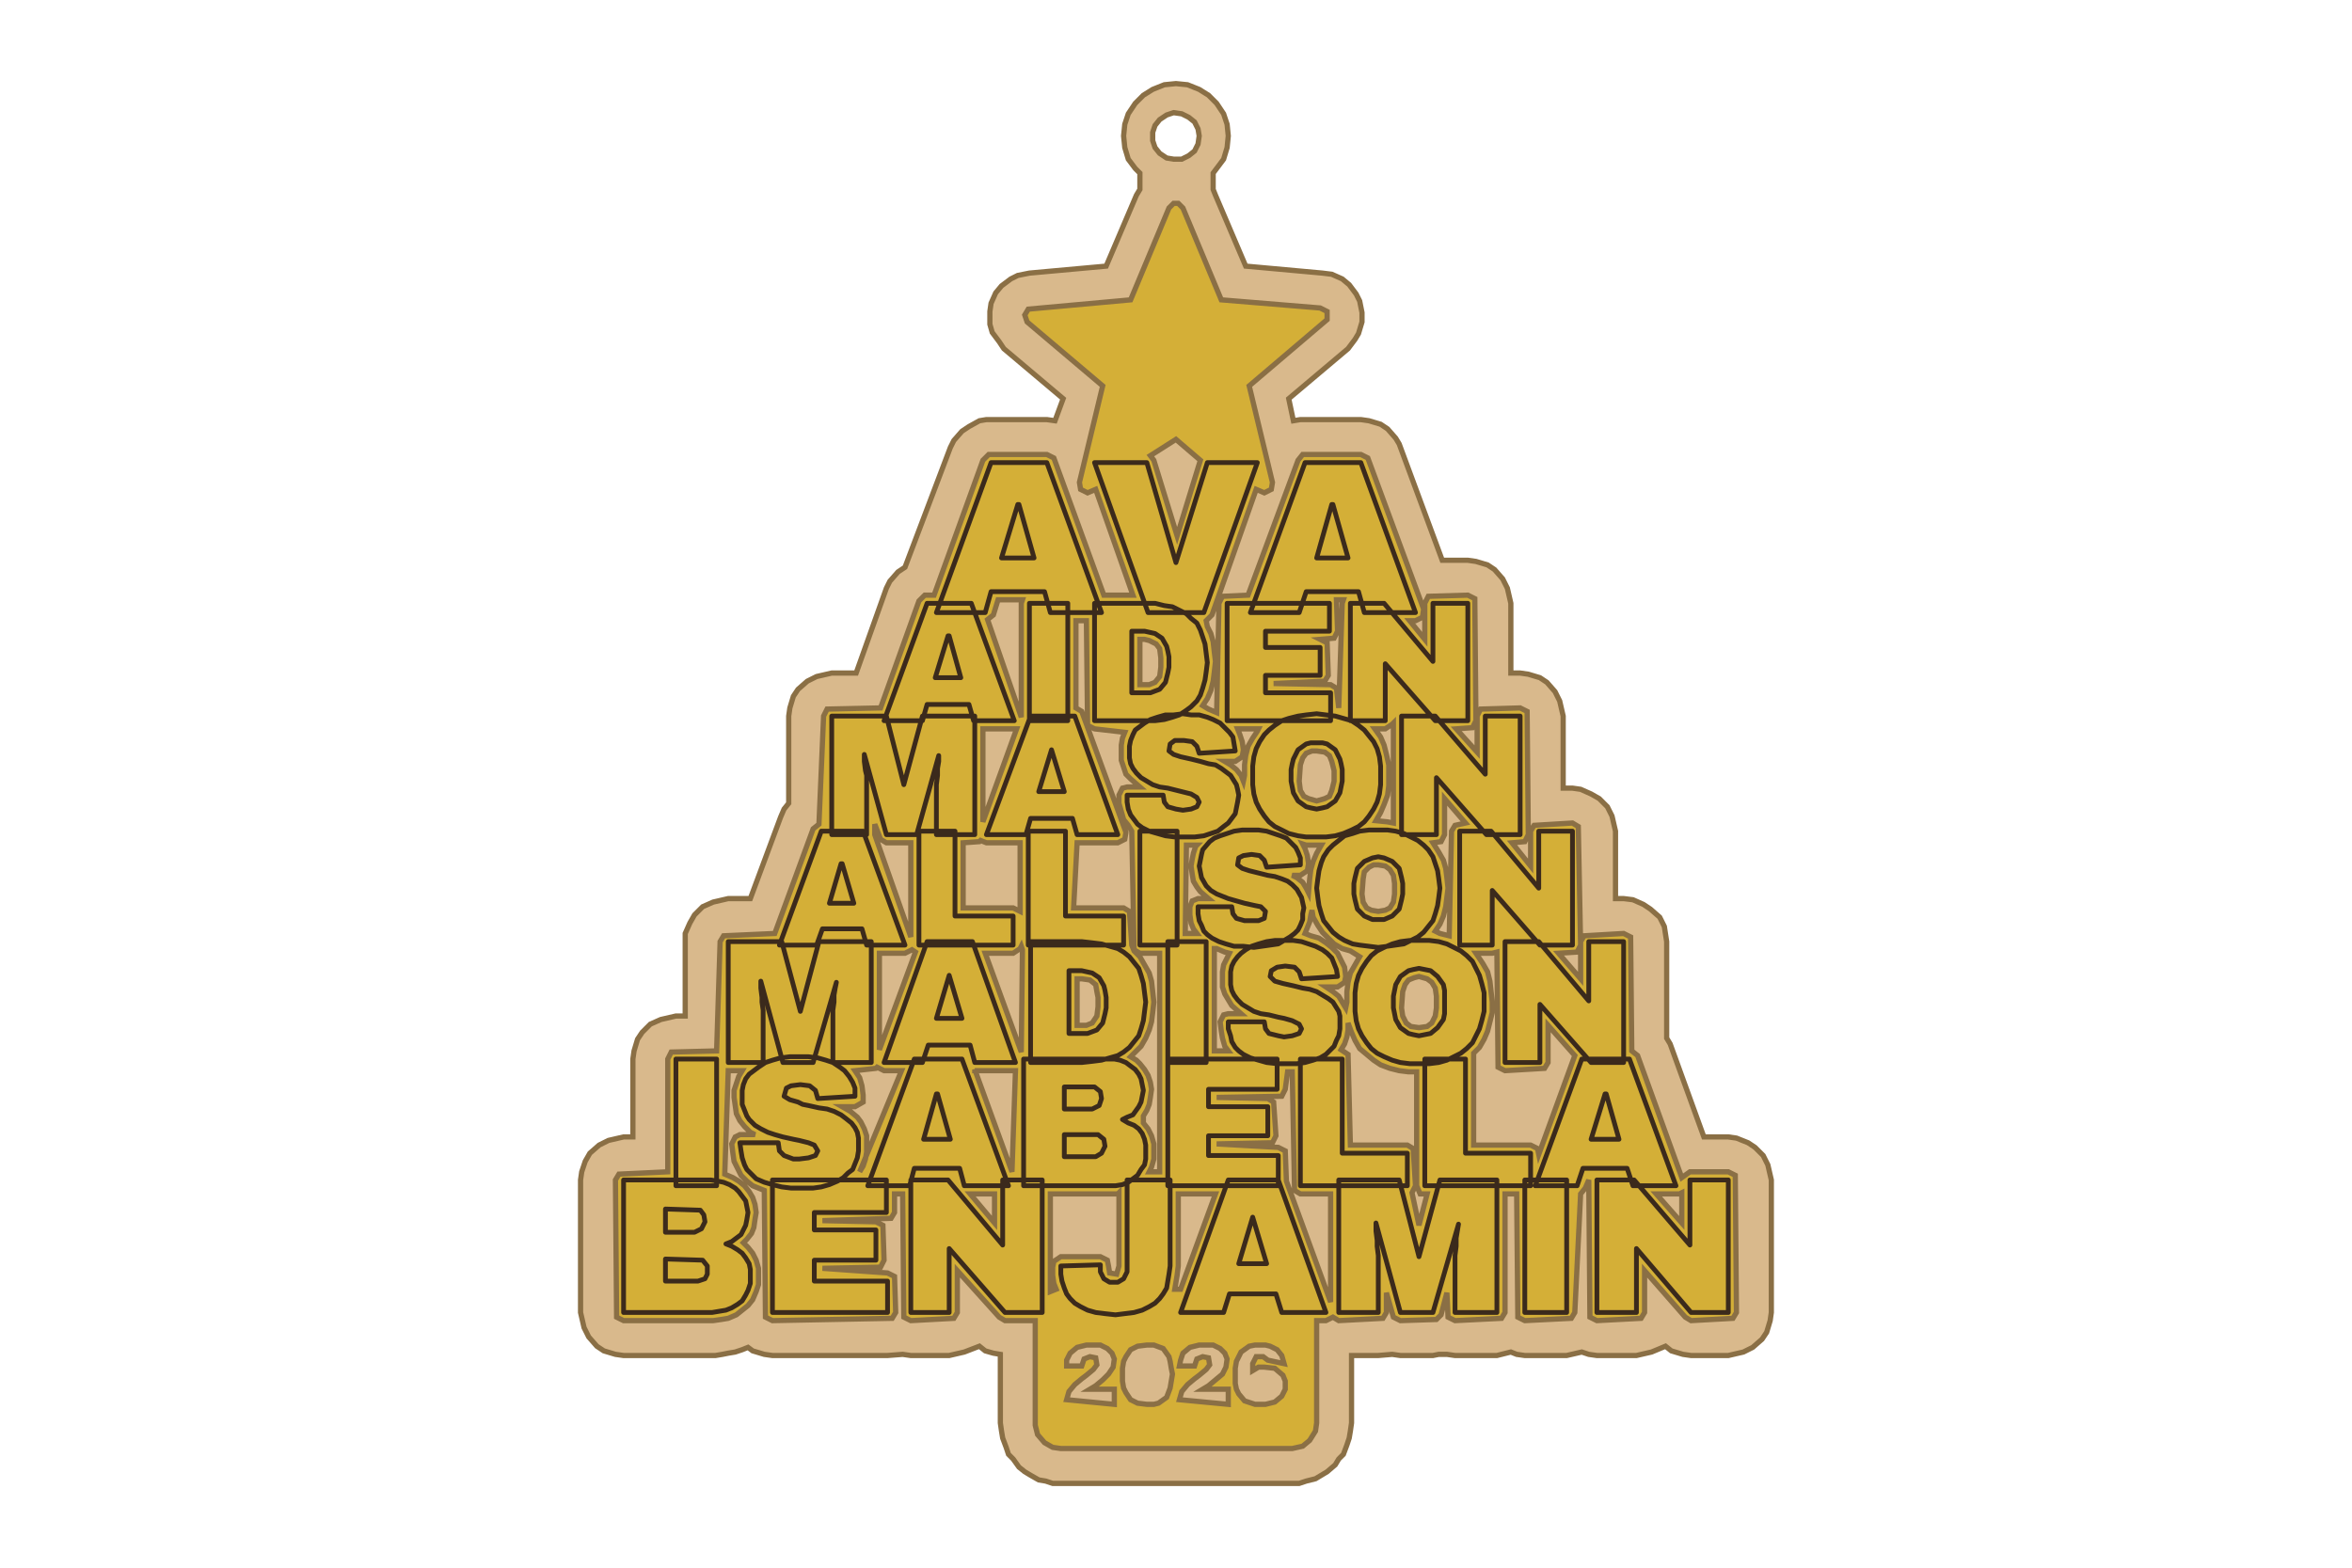
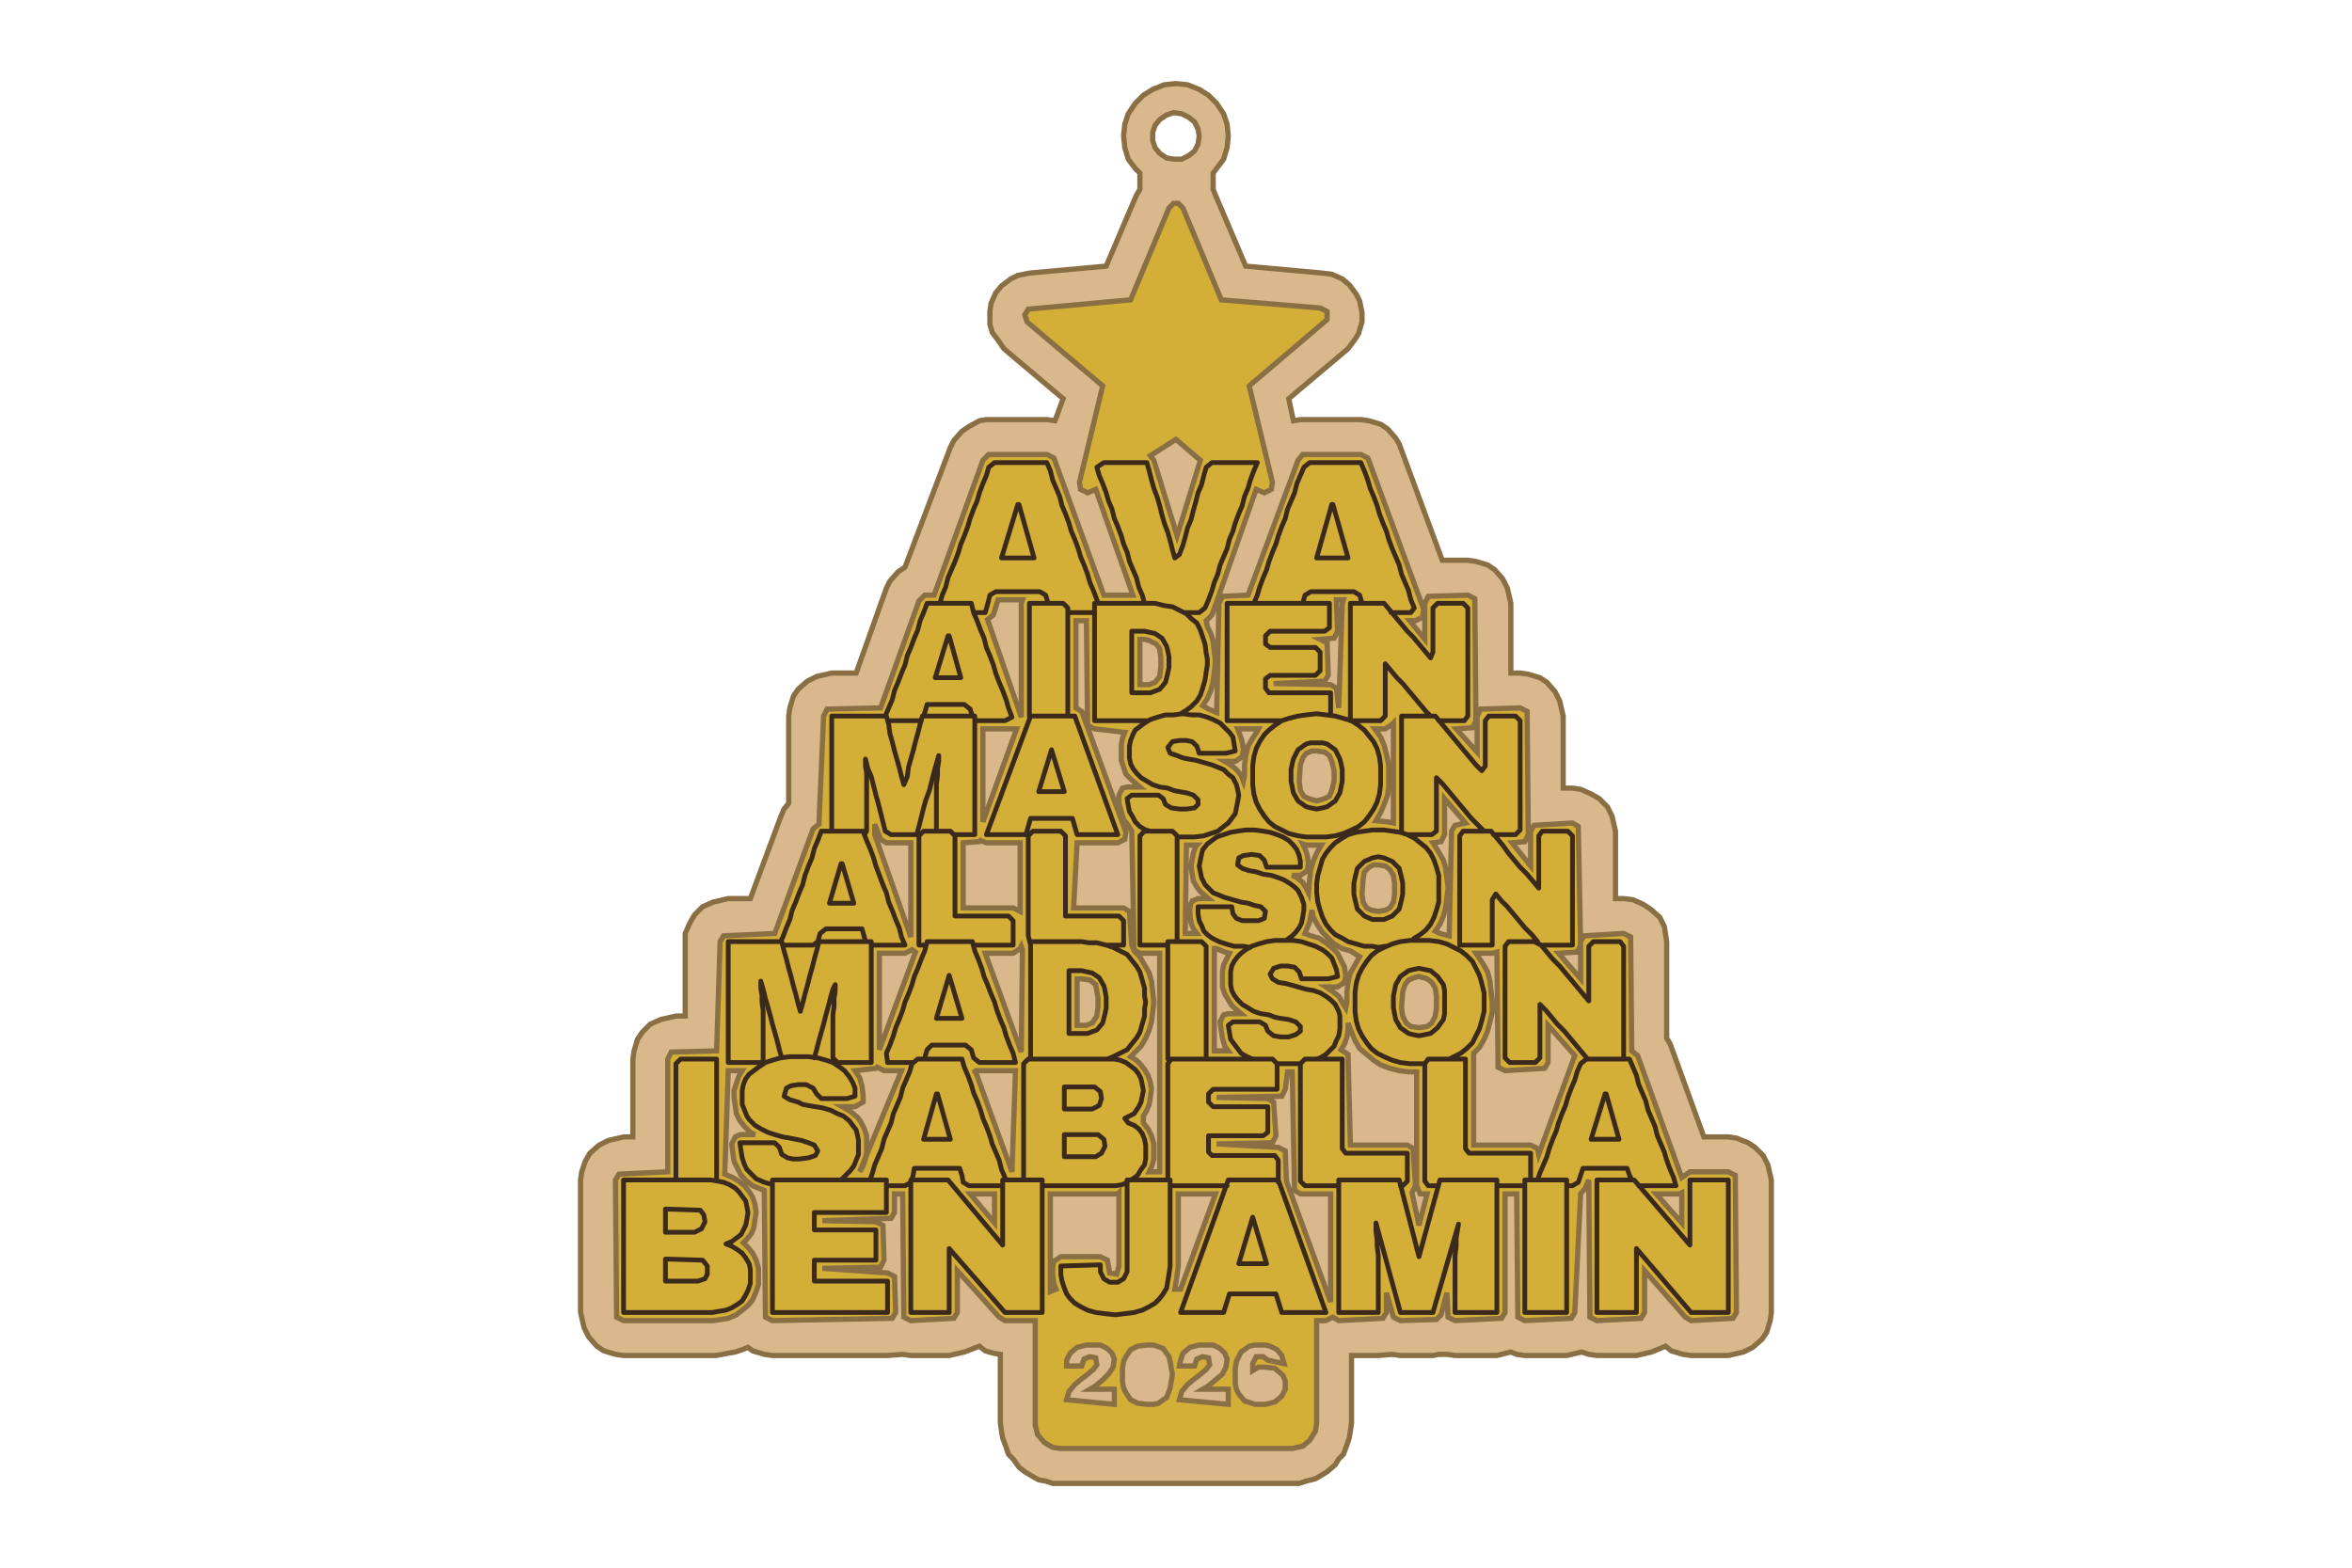
<svg xmlns="http://www.w3.org/2000/svg" width="300" height="200" viewBox="-58.42 -39.79 116.85 134.84">
  <path fill="#D9B98C" fill-rule="evenodd" stroke="#8A6F45" stroke-width=".45" d="m1-32.5 1 .4.8.5.7.7.6.9.3.9.1 1-.1 1-.3 1-.6.8-.3.4v1.4l.2.5L6-16.9l6.6.6.8.1.9.4.6.5.6.8.3.6.2 1v.8l-.3 1-.3.5-.6.8-5.1 4.3.4 1.9.6-.1h5.2l.7.1 1 .3.6.4.7.8.3.5 3.7 10h2.2l.7.1 1 .3.6.4.7.8.4.8.3 1.3v6h.8l.7.1 1 .3.6.4.7.8.4.8.3 1.3V28h.8l.7.1.9.4.7.4.7.7.4.8.3 1.3v5.8h.7l.8.1.9.4.6.4.8.7.4.8.2 1.3v8.3l.3.5 2.9 8h2.1l.7.1 1 .4.6.4.7.7.4.8.3 1.3v11.4l-.1.7-.3 1-.4.6-.8.7-.8.4-1.3.3h-3.2l-.7-.1-1-.3-.5-.4-1.2.5-1.3.3h-3.4l-.7-.1-.6-.2-1.3.3H30l-.7-.1-.5-.2-1.2.3H24l-.7-.1h-.7l-.5.1h-2.8l-.7-.1-1.2.1h-2.3v5.8l-.1.7-.1.6-.2.6-.3.8-.4.4-.3.5-.7.6-.5.3-.5.3-.8.2-.6.2h-21.2l-.6-.2-.6-.1-.7-.4-.5-.3-.5-.4-.5-.7-.4-.4-.2-.6-.3-.8-.1-.6-.1-.7v-5.9l-.6-.1-.7-.2-.5-.4-1.3.5-1.3.3h-3.3l-.7-.1-1.3.1h-9.9l-.7-.1-1-.3-.4-.3-.5.2-.6.2-.6.1-.5.1-.6.1h-7.9l-.7-.1-1-.3-.6-.4-.7-.8-.4-.8-.3-1.3V61.7l.1-.7.3-.9.4-.7.8-.7.8-.4 1.3-.3h.8v-6.7l.1-.7.3-1 .4-.6.7-.7.9-.4 1.3-.3h.8v-7.1l.4-.9.4-.7.7-.7.9-.4 1.3-.3h1.9l2.6-7 .3-.7.4-.5v-7.5l.1-.7.3-1 .4-.6.8-.7.8-.4 1.3-.3h2.1l2.6-7.3.3-.6.7-.8.6-.4 3.9-10.3.3-.6.7-.8.6-.4.9-.5.6-.1h5.2l.7.1.7-1.9-5.1-4.3-.4-.6-.6-.8-.2-.7V-13l.1-.7.4-.9.5-.6.8-.6.6-.3 1-.2 6.6-.6 2.6-6.1.3-.5v-1.4l-.4-.4-.6-.8-.3-1-.1-1 .1-1 .3-.9.6-.9.7-.7.8-.5 1-.4 1-.1Zm.9 3.8-.3-.6-.5-.4-.6-.3-.7-.1-.6.2-.6.4-.4.5-.2.6v.7l.2.6.4.5.6.4.6.1h.7l.6-.3.5-.4.3-.6.1-.7Z" />
  <path fill="#D4AF37" fill-rule="evenodd" stroke="#8A6F45" stroke-width=".45" d="m.2-22.3.4.4L3.9-14l8.5.7.6.3v.7L6.3-6.6l2 8.3-.1.6-.6.3-.7-.3-3.8 10.8-.5.5.1.5.3.6.2.7.1.9.1.8-.1.9-.1.8-.2.8-.3.7-.4.6.5.3.7.3.2-9.4.3-.6 2.2-.1L10.5-.2l.4-.5h5l.6.3 4.8 13-.1.7-.6.3h-.5l1.3 1.6v-3.1l.3-.6 3.4-.1.6.3.1 10.5-.3.6-1.4.1 1.8 2v-3.1l.3-.6 3.4-.1.6.3.1 10.6-.3.6-1.1.1 1.6 2v-3l.3-.5 3.3-.2.5.3.2 10.2-.3.6-1.6.1 1.9 2.2v-3.2l.3-.5 3.4-.2.6.3.1 9.8.5.4 3.8 10.5.7-.5h3.3l.6.3.1 11.8-.3.5-3.6.2-.5-.3-3.5-4v3.6l-.3.5-3.8.2-.6-.3-.1-11.8-.3.7-.4.5-.5 10.2-.3.5-4 .2-.6-.3-.1-10.6h-1v10.2l-.3.5-4 .2-.6-.3-.1-2.1-.5 1.9-.4.4-3.1.1-.6-.3-.6-2.1v1.7l-.3.5-3.8.2-.5-.3-.6.3h-.8v8.8l-.1.7-.5.8-.6.5-.9.2H-9.9l-.7-.1-.7-.4-.6-.7-.2-.8v-9h-2.6l-.5-.3-3.6-4v3.6l-.3.5-3.7.2-.6-.3-.1-10.6h-.7v1.6l-.3.5-5.9.2 4.6.1.6.3.1 3-.3.6-5 .1 5.6.4.6.3.1 3.1-.3.5-10.3.2-.6-.3-.1-10.9-1-.4-.5-.4-.5-.5-.3-.6-.3-.6-.1-.7-.1-.8.3-.6.4-.2h1.3l-.4-.2-.5-.5-.4-.5-.3-.6-.1-.7-.1-.7V54l.2-.6.2-.6.3-.5h-1.2l-.3 8.9.7.3.5.3.5.4.4.5.3.5.2.6.1.7-.1.6-.1.7-.2.5-.4.5-.3.3.4.4.4.5.3.6.2.7v1.4l-.2.6-.3.7-.4.5-.5.4-.5.4-.7.3-.6.1-.7.1h-7.7l-.6-.3-.1-11.8.3-.5 4.2-.2v-9.7l.3-.6 3.9-.1.3-9.4.3-.5 4.4-.2 3.3-9 .5-.4.4-9.3.3-.6 4.6-.1 3.3-9.2.5-.5h.8l4.2-11.6.5-.5h5l.6.3 4.3 11.8h2.5l-3.2-9.1-.7.3-.6-.3-.1-.6 2-8.3-6.5-5.5-.2-.6.3-.5 8.8-.8 3.3-7.9.4-.4Zm9.4 74.7-.2 1.5-.3.6-5.6.1 4.4.1.5.3.2 2.9-.3.6-4.8.1 5.3.3.6.3.1 2.6 3.8 10.4v-9.3h-2.6l-.5-.3-.2-10.2ZM-5 62.9h-5.8v8.4l.5-.2-.2-.5-.1-.7v-.7l.1-.5.6-.4h3.4l.6.3.1.5.1.6.6.1.2-.7v-6.3Zm5.2 0v6.2l-.1.8-.1.6-.1.6h.5l3-8.2Zm14.6-14.1-.1.6-.2.6-.3.5.6.4.2 7.8h4.9l.5.3.2 3.2-.3.6.6 2.8.7-2.7H21l-.3-.7v-9.8H20l-.8-.1-.8-.2-.8-.3-.6-.4-.6-.5-.6-.5-.4-.7-.3-.7-.3-.8Zm-32.5 14.1 2.1 2.5v-2.5Zm61 0h-2l2.2 2.5v-2.6ZM-8.6 13.6v7.5l.5.3 3.8 10.4-.1.6-.6.3h-3.5l-.3 5.6h4.3l.5.3.2 2.9.2.5.5.5.4.7.4.7.2.7.1.9.1.9-.1.9-.1.8-.2.7-.3.7-.4.7-.5.5-.4.4.5.3.3.3.4.5.3.5.2.6.1.6-.1.7-.1.6-.2.5-.3.5v.6l.4.5.3.6.2.7v1.3l-.2.7-.2.4h.9V42.2h-1.7l-.5-.3-.2-10.2-.3-.5-.4-.5-.2-.7-.2-.7v-.7l.3-.6.4-.1h1.1l-.8-.7-.4-.4-.2-.6-.2-.6v-1.3l.1-.6.2-.5-2.6-.3-.6-.3-.1-9ZM-14.1 61l.3-8.7h-3.5v-.1Zm-11.7-8.9-1.8.2.4.6.2.7.1.8v.6l-.7.4h-1.1l.7.4.6.5.3.4.3.6.2.6v1.4l-.1.6-.2.6-.3.5 3.6-8.7h-1.5l-.6-.3Zm53-9.9h-1.4l.6.9.4.7.2.8.1.9.1.9v.9l-.2.8-.2.8-.3.7-.4.7-.5.5v7.9h4.9l.6.3.1.5 3.1-8.5-2.3-2.6v3.2l-.3.5-3.4.2-.6-.3-.1-9.9Zm-40.6-.4-.6.4h-2.4l3.1 8.5.1-8.8-.1-.3Zm16.7 8.8h1.2l-.3-.4-.2-.7-.1-.6-.1-.8.3-.6.4-.1h1.1l-.8-.7-.3-.5-.3-.5-.2-.6v-1.3l.1-.6.3-.6.2-.4-.4-.1-.7-.3h-.2Zm-26-8.7-.6.3h-2.2v8.3l3.1-8.4zm43.2 2.4-.5.2-.3.4-.2.6-.1 1.4.1.7.3.6.4.3.7.1.7-.1.4-.3.3-.6.1-.7v-1l-.1-.7-.3-.5-.4-.3-.7-.2Zm-29 .1v4h.8l.5-.2.4-.6.1-.8V46l-.1-.5-.1-.6-.5-.4-.7-.1Zm20.1-5.5-.1.6-.2.5-.2.5.5.2.7.2.6.4.5.4.5.5.3.6.3.6.1.8-.1.5-.6.4h-1l.6.4.5.4.3.5.3.5.1-.5v-.9l.1-.8.2-.8.4-.7.4-.7-.8-.5-.7-.2-.7-.4-.5-.5-.5-.5-.4-.6-.4-.7-.1-.6ZM23.1 32l-.3.6-.7.1.5.8.4.7.2.7.1.8.1.9-.1.8-.1.8-.2.8-.3.7-.4.6.4.2.8.2.2-9 .3-.5.9-.2-1.8-2.1Zm-49 0 3.1 8.8v-8.1h-2.1l-.5-.3-.5-1.3Zm27.6.9H.9l-.1 7.6h1l-.3-.4-.2-.5-.1-.7v-.7l.2-.5.5-.2h.9l-.7-.6-.3-.4-.3-.5-.1-.6-.1-.7.1-.6.1-.5.2-.6.1-.1Zm-18.6-.3-1.4.1v5.6h4.3l.6.3v-5.9h-2.9l-.5-.2Zm33.9 2-.4.2-.4.4-.1.6-.1 1.3.1.7.3.5.4.2.6.1.6-.1.4-.2.3-.5.1-.7v-.9l-.1-.7-.3-.5-.4-.3-.6-.1Zm-5.9-1.4.2.6.1.7-.1.6-.6.4H10l.4.2.5.4.3.5.2.4.1-1.2.1-.8.2-.7.3-.7.4-.7h-1.3l-.3-.1Zm7.5-10.7-.6.4h-.9l.5.7.3.7.2.8.2.9v1.8l-.1.8-.3.8-.3.7-.4.7 1 .1.5.1v-8.6Zm-32.5.4h-2.7v8l2.9-8Zm25.6 1.9-.5.2-.3.4-.2.6-.1 1.4.1.8.3.5.4.2.7.2.7-.2.4-.2.2-.5.2-.8v-.9l-.2-.8-.2-.5-.4-.3-.7-.1Zm-6.4-1.9.2.5.2.6.1.7-.1.6-.6.4h-.9l.5.3.5.4.4.5.2.5.1-.5V26l.1-.8.2-.8.4-.7.4-.6.1-.2Zm-20.6-11.1-.4 1.3-.5.4 2.9 8.4v-9.8l.1-.3Zm29.1 0 .1 2.7-.3.6-1.2.1.6.3.1 2.8-.3.5-4.4.2 4.9.1.5.3.2 1.7.3-9 .1-.3Zm-16.9 3.4v3.9h.8l.5-.2.4-.5.1-.8v-.8l-.1-.8-.3-.4-.6-.3-.4-.1Zm.9-15.8.3.4 2 6.5 2-6.5L0-2Zm-.3 76.5-.8.1-.6.3-.4.6-.2.4-.1.6V79l.1.6.2.4.4.6.6.3.8.1h.6l.4-.1.7-.5.3-.8.1-.6.1-.6-.1-.5-.1-.6-.1-.4-.5-.7-.8-.3Zm9.8 0h-.5l-.5.1-.7.5-.4.8-.1.6v1.3l.1.5.2.4.5.6.9.3h.9l.8-.2.6-.5.3-.6V79l-.2-.5-.7-.6-.9-.1h-.5l-.5.3v-.6l.3-.6h.6l.4.3 1.4.3-.2-.7-.4-.5-.6-.3-.4-.1Zm-14.5 0h-.5l-.8.2-.6.5-.3.6v.5h1.3l.2-.6.5-.2.5.1.1.6-.3.4-.6.5-.4.3-.6.5-.5.6-.2.7 4.1.4v-1.3h-2.1l.5-.3.6-.5.5-.5.4-.6.1-.7-.2-.5-.4-.4-.6-.3h-.4Zm9.7 0H2l-.8.2-.6.5-.2.6-.1.5h1.3l.2-.6.5-.2.5.1.1.6-.3.4-.6.5-.4.3-.6.5-.5.6-.2.7 4.2.4v-1.3H2.3l.5-.3.6-.5.6-.5.3-.6.1-.7-.2-.5-.4-.4-.6-.3h-.4Z" />
-   <path fill="none" stroke="#3B2A1C" stroke-linecap="round" stroke-linejoin="round" stroke-width=".41" d="M-6.4 12.9h-4.4l-.5-1.8h-4.6l-.5 1.8h-4.2L-15.9 0h4.8zm-7.2-9.3L-15 8.2h2.8l-1.3-4.6zM0 8.6 2.7 0H7L2.4 12.9h-4.8L-7 0h4.5zm20.6 4.3h-4.4l-.5-1.8h-4.5l-.6 1.8H6.4L11.1 0h4.8zm-7.2-9.3-1.3 4.6h2.7l-1.3-4.6zm-27.3 18.6h-3.5l-.4-1.4h-3.6l-.4 1.4h-3.3l3.7-10.1h3.8zm-5.7-7.3-1.1 3.6h2.2l-1-3.6zm10.3 7.3h-3.3V12.1h3.3zm7.5-10.1.8.2.7.1.6.3.6.3.4.4.5.4.3.6.2.6.2.6.1.8.1.8-.1.8-.1.7-.2.7-.2.6-.3.5-.5.5-.4.3-.6.4-.6.2-.7.2-.8.1H-7V12.1zm-2 2.4v5.3h1.6l.8-.3.5-.6.2-.8.1-.5v-.9l-.1-.5-.1-.4-.4-.7-.6-.4-.9-.2zm17 0H7.7v1.4h4.7v2.4H7.7v1.5h5.6v2.4H4.4V12.1h8.8zm8.9 2.6v-5h3v10.1h-2.8L18 17.3v4.9h-3V12.1h2.9zm-45.5 10.6 1.6-5.9h4.5V32h-3.3v-4.3l.1-.8v-.6l.1-.6v-.5l-1.9 6.8h-2.6l-1.9-6.9v.6l.1.8.1.4V32h-3V21.8h4.7zM-5 32h-3.5l-.4-1.4h-3.6l-.4 1.4h-3.4l3.8-10.2h3.8zm-5.7-7.3-1.1 3.6h2.2zm12-3H2l.7.2.5.2.6.3.4.4.4.4.3.4.1.6.1.6L2 25l-.2-.6-.4-.4-.7-.1h-.8l-.4.3-.1.6.4.3.6.2.9.2.8.2.7.2.6.1.5.3.4.3.4.3.5.8.1.4.1.5-.1.6-.1.5-.1.5-.3.4-.3.4-.4.3-.5.4-.6.2-.6.2-.8.1H-.1l-.8-.1-.7-.2-.7-.2-.6-.3-.4-.3-.3-.4-.3-.4-.2-.5-.1-.6v-.6h3.1l.1.6.3.4.7.2.6.1.7-.1.5-.2.2-.4-.2-.4-.5-.3-.8-.2-.4-.1-.8-.2-.7-.1-.6-.2-.5-.3-.5-.3-.4-.4-.3-.4-.2-.4-.1-.5v-1l.1-.5.2-.5.2-.4.4-.3.4-.3.5-.3.6-.2.7-.2h.7l.8-.1zm11.6 0 .8.1.7.2.7.2.6.4.5.4.4.5.4.5.3.6.2.7.1.8v1.6l-.1.8-.2.7-.3.6-.4.6-.4.5-.5.4-.6.3-.7.3-.7.2-.8.1h-1.7l-.7-.1-.8-.2-.6-.3-.6-.3-.5-.4-.4-.5-.4-.6-.3-.6-.2-.7-.1-.8v-1.6l.1-.8.2-.7.3-.6.4-.6.4-.4.5-.4.6-.4.6-.2.8-.2.7-.1.9-.1zm-1.3 2.4-.4.1-.7.5-.4.8-.1.4-.1.5v1l.1.5.1.5.4.7.7.5.4.1.5.1.5-.1.4-.1.7-.5.4-.7.1-.5.1-.5v-1l-.1-.5-.1-.4-.4-.8-.7-.5-.4-.1zm15 2.7v-5h3V32h-2.9l-4.3-4.9V32h-3V21.8h2.9zm-49.9 14.7h-3.3l-.4-1.4h-3.4l-.5 1.4h-3.2l3.6-9.8h3.6zm-5.5-7-1 3.4h2.1l-1-3.4zM-19 39h5v2.5h-8.1v-9.8h3.1zm9.5 0h5v2.5h-8.2v-9.8h3.2zm9.6 2.5h-3.2v-9.8H.1zm7-9.9.7.1.6.2.6.2.5.2.4.4.4.4.2.4.2.5v.6l-2.9.2-.2-.6-.4-.4-.7-.1-.7.1-.4.2-.1.6.4.3.6.2.8.2.8.2.6.1.6.2.5.2.4.3.4.4.4.7.2.9-.1.5v.5l-.2.5-.2.4-.3.3-.4.3-.5.3-.5.3-.7.1-.7.1-.7.1-.9-.1H5l-.7-.2-.6-.2-.6-.3-.4-.3-.3-.3-.2-.5-.2-.4-.1-.6v-.6h2.9l.1.6.3.4.7.2h1.2l.5-.2.1-.6-.4-.4-.5-.1-.9-.2-.7-.2-.7-.2-.5-.2-.5-.2-.5-.3-.4-.4-.4-.7-.1-.5-.1-.5.1-.5.1-.5.1-.4.6-.7.4-.3.5-.2.6-.2.6-.2.7-.1zm11.1 0 .7.1.7.2.6.3.6.3.5.4.4.4.4.6.2.6.2.6.1.7.1.8-.1.8-.1.7-.2.7-.2.6-.4.5-.4.5-.5.4-.6.3-.6.3-.7.1-.7.1-.8.1-.8-.1-.8-.1-.6-.1-.7-.3-.5-.3-.5-.4-.4-.5-.4-.5-.2-.6-.2-.7-.1-.7-.1-.8.1-.8.1-.7.2-.7.2-.5.4-.6.4-.4.5-.4.5-.4.7-.2.6-.2.8-.1zM16.9 34l-.7.3-.6.6-.2.8-.1.5v.9l.1.5.2.8.6.6.7.3h1l.7-.3.6-.6.2-.8.1-.5v-.9l-.1-.5-.2-.8-.6-.6-.7-.3-.5-.1zm14.3 2.6v-4.9h2.9v9.8h-2.8l-4.1-4.7v4.7h-2.8v-9.8h2.7zm-63.5 10.6 1.6-6h4.5v10.4h-3.3v-4.5l.1-.7v-.6l.1-.6.1-.5-2 6.9h-2.6l-1.9-7v.6l.1.8v.4l.1.7v4.5h-3V41.2h4.6zm18.5 4.4h-3.5l-.4-1.5h-3.6l-.5 1.5h-3.3l3.7-10.4h3.9zm-5.7-7.5-1.1 3.7h2.2zm12.3-2.8.8.1.7.2.7.2.5.3.5.4.4.5.4.5.2.6.2.7.1.8.1.8-.1.8-.1.8-.2.7-.2.6-.4.5-.4.5-.5.4-.5.3-.7.2-.7.2-.8.1-.9.1h-4.4V41.2h4.4zm-2 2.4v5.4h1.6l.8-.3.5-.6.2-.8.1-.5V46l-.1-.6-.1-.4-.4-.7-.6-.4-.9-.2zm11.8 7.9H-.7V41.2h3.3zm7.5-10.5.7.1.6.2.6.2.6.3.4.3.4.4.2.5.2.5.1.6-3.1.2-.2-.6-.4-.4-.8-.1-.7.1-.5.3-.1.5.4.4.7.2.9.2.8.2.6.1.6.2.5.3.5.3.4.3.5.8.1.4v1.1l-.1.6-.2.4-.2.5-.3.3-.4.4-.5.3-.6.2-.7.2-.7.1H8.7l-.9-.1-.7-.2-.7-.2-.6-.3-.4-.3-.3-.3-.3-.5-.1-.5-.2-.6v-.6h3.1l.1.6.3.4.8.2.5.1.7-.1.6-.2.2-.4-.2-.4-.6-.3-.7-.2-.5-.1-.8-.2-.7-.1-.6-.2-.5-.3-.5-.3-.4-.4-.3-.4-.2-.4-.1-.5v-1.1l.1-.5.2-.4.3-.4.3-.3.4-.3.5-.3.6-.2.7-.2.7-.1zm11.7 0 .8.1.7.2.6.3.6.3.5.4.5.5.3.6.3.6.2.7.2.8v1.6l-.2.8-.2.7-.3.6-.3.6-.5.5-.5.4-.6.3-.6.3-.7.2-.8.1h-1.7l-.8-.1-.7-.2-.7-.3-.6-.3-.5-.4-.4-.5-.4-.6-.3-.6-.2-.7-.1-.8v-1.6l.1-.8.2-.7.3-.6.4-.6.4-.5.5-.4.6-.3.7-.3.7-.2.8-.1zm-1.4 2.5-.4.1-.7.5-.4.7-.1.5-.1.5v1l.1.5.1.5.4.7.7.5.4.1.5.1.5-.1.5-.1.6-.5.5-.7.1-.5v-2l-.1-.5-.5-.7-.6-.5-.5-.1-.5-.1zm15.1 2.7v-5.1h3v10.4h-2.8l-4.4-5v5h-3V41.2h2.9zm-75 15.9H-43V51.3h3.5zm7.9-11.1.8.1.7.2.6.2.6.4.4.3.4.5.3.5.2.5v.7l-3.2.2-.2-.7-.5-.4-.8-.1-.8.1-.4.2-.2.7.5.3.7.2.4.2.5.1.9.2.7.1.6.2.6.3.4.3.5.4.3.4.2.4.1.5v1.1l-.1.6-.2.5-.2.5-.4.3-.4.4-.5.3-.7.3-.7.2-.7.1h-1.9l-.8-.1-.8-.2-.7-.2-.7-.3-.4-.4-.4-.4-.2-.4-.2-.6-.1-.6-.1-.7h3.3l.1.7.4.4.8.3h.5l.8-.1.6-.2.2-.4-.3-.5-.5-.2-.8-.2-.5-.1-.9-.2-.7-.2-.6-.2-.6-.3-.5-.3-.5-.5-.2-.3-.2-.5-.2-.5V54l.1-.5.2-.5.3-.4.4-.3.4-.3.6-.4.6-.2.7-.2.8-.1zm17.2 11.1h-3.8l-.4-1.5h-3.9l-.4 1.5h-3.6l4-10.9h4.1zm-6.2-7.9-1.1 3.9h2.3l-1.1-3.9zm15.3-3 .5.1.5.2.4.3.4.3.3.4.2.4.1.5.1.5-.1.5-.1.5-.2.4-.5.7-.5.2-.4.2.5.3.5.2.4.3.3.4.2.5.1.5v1.2l-.1.5-.3.4-.3.5-.4.3-.4.3-.5.2-.6.1h-7.9V51.3zm-4.3 6.5v1.9h2.7l.5-.3.3-.6-.1-.6-.5-.4zm0-4.1v1.9h2.4l.6-.3.2-.6-.1-.6-.5-.4zm18.3.2H2.8v1.5h5.1v2.5H2.8v1.7h6v2.6H-.7V51.3h9.4zm5.6 5.5h5.6v2.8h-9.2V51.3h3.6zm10.6 0h5.6v2.8h-9.1V51.3h3.5zM43 62.2h-3.7l-.5-1.5H35l-.5 1.5h-3.6l4-10.9H39zm-6.1-7.9-1.2 3.9h2.4L37 54.3zm-76.3 7.5.5.1.5.2.5.3.3.3.3.4.3.4.1.5.1.5-.1.6-.1.5-.2.4-.2.4-.4.3-.4.3-.5.2.5.2.5.3.4.3.3.4.3.5.1.5v1.2l-.2.6-.2.4-.3.5-.4.3-.5.3-.5.2-.6.1-.6.1h-7.6V61.7h7.5zm-4.5 6.7v1.9h2.8l.6-.2.2-.4v-.7l-.4-.5zm0-4.3v2h2.5l.6-.3.3-.6-.1-.6-.3-.4zm19 .3h-6.2V66h5.3v2.6h-5.3v1.8h6.3v2.7h-9.9V61.7h9.8zm10 2.8v-5.6h3.4v11.4h-3.2l-4.8-5.5v5.5h-3.3V61.7h3.2zm14.4 1.8-.1.7-.1.6-.1.6-.3.5-.3.4-.4.4-.5.3-.6.3-.7.2-.8.1-.8.1-.9-.1-.8-.1-.7-.2-.6-.3-.5-.3-.4-.4-.3-.4-.2-.5-.2-.6-.1-.6v-.7l3.4-.1v.6l.3.6.5.3h.7l.5-.3.3-.6v-7.9h3.7zm13.4 4H9.1l-.5-1.6h-4l-.5 1.6H.4l4.1-11.4h4.3zm-6.3-8.2-1.2 4h2.4zm14.3 3.4 1.8-6.6h4.9v11.4H24v-4.9l.1-.8v-.7l.1-.6.1-.6-2.2 7.6h-2.8l-2.1-7.7v.7l.1.8v.5l.1.8v4.9H14V61.7h5.2zm12.7 4.8H30V61.7h3.6zm10.6-5.8v-5.6h3.3v11.4h-3.2l-4.7-5.5v5.5h-3.4V61.7h3.2z" />
+   <path fill="none" stroke="#3B2A1C" stroke-linecap="round" stroke-linejoin="round" stroke-width=".41" d="M-7 12.9h-2.3m-1.7-.8-.2-.7-.5-.3h-3.8l-.5.3-.2.8-.2.7h-1m-2.9-.8.2-.7.3-.7.2-.8.3-.7.3-.7.3-.8.2-.7.3-.7.3-.8.2-.7.3-.8.3-.7.2-.7.3-.8.3-.7.2-.7.5-.4h4.5l.3.7.2.8.3.7.3.7.2.8.3.7.3.8.2.7.3.7.3.8.2.7.3.7.3.8.2.7.3.7.3.8.1.3m-6.9-8.5L-15 8.2h2.8l-1.3-4.6zm10.9 8.5-.2-.7-.3-.7-.2-.8-.3-.7-.3-.7-.2-.8-.3-.7-.2-.7-.3-.8-.3-.7-.2-.8-.3-.7-.2-.7-.3-.8-.3-.7-.2-.7.6-.4h3.7l.2.7.2.8.2.7.3.8.2.7.2.8.2.7.3.8.2.7.2.8.2.7.4-.3.3-.8.2-.7.2-.8.3-.7.2-.8.2-.7.2-.8.3-.7.2-.8.2-.7.5-.4H7l-.3.7-.3.8-.2.7-.3.7-.2.8-.3.7-.3.8-.2.7-.3.7-.2.8-.3.7-.3.7-.2.8-.3.7-.2.7-.3.8-.3.7-.5.4H.7m15.3-.8-.2-.7-.5-.3h-3.7l-.5.3-.2.7m-4.2 0 .3-.7.2-.7.3-.8.3-.7.2-.7.3-.8.3-.7.2-.7.3-.8.3-.7.2-.8.3-.7.3-.7.2-.8.3-.7.3-.7.5-.4h4.4l.3.7.3.8.2.7.3.7.3.8.2.7.3.8.3.7.2.7.3.8.3.7.3.7.2.8.3.7.3.7.2.8.3.7-.3.4h-1.7m-5.1-9.3-1.3 4.6h2.7l-1.3-4.6zm-30.9 18.2-.2-.6-.5-.4h-3.2l-.2.7-.1.3m-.2.4h-2.9m-.2-.4.3-.7.3-.7.2-.8.3-.7.3-.8.3-.7.2-.8.3-.7.3-.8.3-.7.2-.8.3-.7.3-.8h3.8l.2.8.3.7.3.8.3.7.2.8.3.7.3.8.2.7.3.8.3.7.3.8.2.7.3.8-.6.3h-2.6m-2.3-7.3-1.1 3.6h2.2l-1-3.6zm7 7v-9.8h2.9l.4.4v9.3m6.9.4H-7V12.1h5.2l.8.2.7.1.6.3.6.3.4.4.5.4.3.6.2.6.2.6.1.8.1.5v.5l-.1.6-.1.7-.2.7-.2.6-.3.5-.5.5-.4.3-.5.3m-4.2-7.1v5.3h1.6l.8-.3.5-.6.2-.8.1-.5v-.9l-.1-.5-.1-.4-.4-.7-.6-.4-.9-.2zm12.9 7.7H4.4V12.1h8.8v2.1l-.4.3H8.1l-.4.4v.7l.4.3H12l.4.4v1.6l-.4.4H8.1l-.4.3v.8l.3.4h5.3v1.9m8.6.1-.4-.4-.5-.6-.5-.6-.5-.6-.5-.6-.5-.5-.5-.6-.5-.6v4.5l-.4.4h-2.5m-.1 0V12.1h2.9l.5.6.5.6.5.6.5.6.5.5.5.6.5.6.5.6.2-.5v-3.8l.4-.4h2.2l.4.4v9.3l-.3.4h-2.2m-43.2 9.5v-4l.1-.8v-.6l.1-.6v-.5l-.2.7-.2.7-.2.8-.2.8-.3.8-.2.7-.2.8-.2.8-.2.7h-2.2l-.5-.3-.2-.8-.2-.8-.2-.8-.2-.7-.2-.8-.2-.8-.3-.7-.2-.8v.6l.1.6v5l-.2.3m-2.8-.3v-9.9h4.7l.2.7.1.8.2.7.2.8.2.7.2.7.2.8.2.7.3-.7.1-.8.2-.7.2-.7.2-.8.2-.7.2-.8.2-.7h4.5V32H-19m14 0h-3.5l-.4-1.4h-3.6l-.4 1.4h-3.4l3.8-10.2h3.8zm-5.7-7.3-1.1 3.6h2.2zm8.5 7-.4-.1-.5-.3-.4-.4-.2-.4-.3-.5-.1-.5-.1-.6.4-.3h2.3l.4.3.2.5.5.3.7.1h.6l.7-.1.3-.3V29l-.4-.4-.6-.2-.6-.1-.5-.1-.5-.2-.7-.1-.6-.2-.5-.3-.5-.3-.4-.4-.3-.4-.2-.4-.1-.5v-1l.1-.5.2-.5.2-.4.4-.3.4-.3.5-.3.6-.2.7-.2h.7l.8-.1.7.1H2l.7.2.5.2.6.3.4.4.4.4.3.4.1.6.1.6-.8.2H2l-.2-.6-.4-.4-.5-.1H.3l-.6.1-.4.5.2.5.6.2.5.2.5.1.6.1.7.2.7.2.5.2.5.2.4.4.4.3.3.6.1.4.1.5-.1.6-.1.5-.1.5-.3.4-.3.4-.4.3-.5.4-.6.2-.6.2-.8.1H.1m12.8-10.5.8.1.7.2.7.2.6.4.5.4.4.5.4.5.3.6.2.7.1.8v1.6l-.1.8-.2.7-.3.6-.4.6-.4.5-.5.4-.6.3-.7.3-.7.2-.8.1h-1.7l-.7-.1-.8-.2-.6-.3-.6-.3-.5-.4-.4-.5-.4-.6-.3-.6-.2-.7-.1-.8v-1.6l.1-.8.2-.7.3-.6.4-.6.4-.4.5-.4.6-.4.6-.2.8-.2.7-.1.9-.1zm-1.3 2.4-.4.1-.7.5-.4.8-.1.4-.1.5v1l.1.5.1.5.4.7.7.5.4.1.5.1.5-.1.4-.1.7-.5.4-.7.1-.5.1-.5v-1l-.1-.5-.1-.4-.4-.8-.7-.5-.4-.1zm14.9 7.6-.5-.5-.6-.6-.5-.6-.5-.6-.5-.6-.5-.6-.5-.6-.5-.5v4.6l-.4.3h-2m-.6-.2v-10h2.9l.5.6.5.6.5.6.5.6.5.6.5.6.5.6.5.5.3-.4v-3.9l.3-.4h2.3l.4.4v9.4l-.4.4h-1.9m-54 9.2-.1-.4-.2-.7h-3.1l-.5.4-.2.7-.4.3h-2.6m-.2-.3.2-.4.3-.8.3-.7.2-.8.3-.7.3-.8.3-.7.2-.8.3-.8.3-.7.2-.8.3-.7.3-.8h3.6l.3.8.3.7.3.8.2.7.3.8.3.8.3.7.2.8.3.7.3.8.3.7.2.8.3.7h-2.9m-2.6-7-1 3.4h2.1l-1-3.4zm7.3 7h-.6v-9.4l.4-.4h2.3l.4.4V39h4.6l.4.4v2.1h-3.4m4.9 0-.2-.8v-8.6l.4-.4h2.4l.4.4V39h4.6l.4.4v2.1H-6m5.3 0h-2.4v-9.4l.4-.4h2.4l.4.4v9.1m6.3.5-.6-.1H5l-.7-.2-.6-.2-.6-.3-.4-.3-.3-.3-.2-.5-.2-.4-.1-.6v-.6h2.9l.1.6.3.4.5.2h1.4l.5-.2.1-.6-.4-.4-.5-.1-.6-.2-.6-.1-.7-.2-.7-.2-.5-.2-.5-.2-.4-.4-.3-.3-.3-.6-.1-.5-.1-.5.1-.5.1-.5.1-.4.4-.5.4-.3.4-.3.6-.2.6-.2.6-.1.7-.1h.8l.7.1.6.1.6.2.5.2.5.3.4.4.3.4.2.5.1.5v.5H7.8l-.2-.6-.4-.4-.7-.1-.7.1-.4.2-.1.6.4.3.6.2.6.1.6.2.7.1.6.2.5.2.5.3.4.3.3.3.3.6.2.6v.5l-.1.6-.1.5-.2.4-.3.4-.3.3-.4.3-.2.1m8.6.5-.6.1-.5-.1h-.7l-.7-.2-.7-.2-.5-.3-.6-.3-.4-.4-.4-.5-.3-.6-.2-.6-.2-.7-.1-.8v-.8l.1-.7.2-.7.2-.7.3-.5.4-.5.4-.4.6-.4.5-.3.7-.2.7-.1.7-.1h1l.7.1.7.1.6.2.6.3.5.4.5.4.4.5.3.6.2.6.2.7v2.3l-.2.7-.2.6-.3.6-.4.5-.5.4-.5.3-.2.2M16.9 34l-.7.3-.6.6-.2.8-.1.5v.9l.1.5.2.8.6.6.7.3h1l.7-.3.6-.6.2-.8.1-.5v-.9l-.1-.5-.2-.8-.6-.6-.7-.3-.5-.1zm14.2 7.2-.5-.6-.6-.6-.5-.6-.5-.6-.5-.6-.5-.5-.5-.6-.3.5v3.9h-2.8v-9.4l.3-.4h2.4l.5.6.5.6.5.7.5.6.5.6.6.6.5.6.5.6v-4.5l.3-.4h2.2l.4.4v9.4h-2.7m-65.3 9.7-.2-.7-.2-.8-.2-.7-.2-.7-.2-.8-.2-.7-.2-.7-.2-.8-.2-.7v.6l.1.6v.6l.1.7v4.5h-3V41.2h4.6l.2.8.2.7.2.8.2.7.2.8.2.7.2.8.2.7.2-.7.2-.8.2-.7.2-.8.2-.7.2-.8.2-.7.2-.8h4.5v10.4h-2.9l-.4-.4v-3.7l.1-.7v-.7l.1-.6v-.6l-.2.4-.2.7-.2.8-.2.7-.2.8-.2.7-.2.7-.2.8-.2.7h0m8.5.4h-2.2l-.1-.8.3-.7.3-.8.2-.7.3-.7.3-.8.2-.7.3-.7.3-.8.2-.7.3-.7.3-.8.3-.7.2-.8h3.9l.2.8.3.7.3.8.2.7.3.7.3.8.3.7.2.7.3.8.3.7.2.7.3.8.3.7.2.8h-3.1l-.5-.4-.2-.7-.5-.4H-21l-.4.4-.2.7-.1.1m2.2-7.2-1.1 3.7h2.2zm7 7.2V41.2h4.4l.6.1h.7l.8.2.6.2.6.3.6.3.4.5.4.5.3.5.2.7.2.7v.7l.1.5-.1.6v.6l-.2.7-.2.7-.3.5-.4.5-.4.5-.6.3-.6.3-.5.2m-3.3-7.6v5.4h1.6l.8-.3.5-.6.2-.8.1-.5V46l-.1-.6-.1-.4-.4-.7-.6-.4-.9-.2zm8.5 7.6V41.2h2.9l.4.4v9.7m8.1.4h-2m-2.1-.4-.5-.2-.5-.3-.3-.4L5 50l-.3-.4-.1-.6-.1-.6.4-.3h2.3l.5.3.2.5.5.4.6.1h.7l.6-.2.4-.3v-.4l-.4-.4-.6-.2-.7-.1-.5-.1-.5-.2-.7-.1-.6-.2-.5-.3-.5-.3-.4-.4-.3-.4-.2-.4-.1-.5v-1.1l.1-.5.2-.4.3-.4.3-.3.4-.3.5-.3.6-.2.7-.2.7-.1h1.6l.7.1.6.2.6.2.6.3.4.3.4.4.2.5.2.5.1.6-.8.2h-2.3l-.2-.6-.4-.4-.6-.1H9l-.6.2-.3.5.2.4.5.3.6.1.4.1.7.2.7.2.6.1.6.2.5.3.4.3.4.4.3.6.1.4v1.1l-.1.6-.2.4-.2.5-.3.3-.4.4-.5.3-.3.1m9.3.4h-1.3l-.8-.1-.7-.2-.7-.3-.6-.3-.5-.4-.4-.5-.4-.6-.3-.6-.2-.7-.1-.8v-1.6l.1-.8.2-.7.3-.6.4-.6.4-.5.5-.4.6-.3.7-.3.7-.2.8-.1h1.7l.8.1.7.2.6.3.6.3.5.4.5.5.3.6.3.6.2.7.2.8v1.6l-.2.8-.2.7-.3.6-.3.6-.5.5-.5.4-.6.3-.4.2m-3.1-7.7-.4.1-.7.5-.4.7-.1.5-.1.5v1l.1.5.1.5.4.7.7.5.4.1.5.1.5-.1.5-.1.6-.5.5-.7.1-.5v-2l-.1-.5-.5-.7-.6-.5-.5-.1-.5-.1zm15 7.7-.5-.6-.5-.6-.5-.6-.5-.6-.6-.6-.5-.6-.5-.6-.5-.5v4.6l-.4.4h-2.2l-.4-.4v-9.6l.3-.4h2.2l.6.3.5.6.5.6.6.6.5.6.5.6.5.6.5.6.5.6v-4.7l.4-.4h2.3l.3.4v9.7M-43 61.7v-10l.4-.4h3.1v10.5m4.8.3-.7-.2-.7-.3-.4-.4-.4-.4-.2-.4-.2-.6-.1-.6-.1-.7h3l.4.4.2.6.5.3.5.1h.5l.8-.1.6-.2.2-.4-.3-.5-.5-.2-.6-.2-.5-.1-.5-.1-.6-.1-.7-.2-.6-.2-.6-.3-.5-.3-.5-.5-.2-.3-.2-.5-.2-.5V54l.1-.5.2-.5.3-.4.4-.3.4-.3.6-.4.6-.2.7-.2.8-.1h1.6l.8.1.7.2.6.2.6.4.4.3.4.5.3.5.2.5v.7l-.7.2h-2.2l-.4-.4-.3-.5-.6-.3h-.7l-.6.1-.4.2-.2.7.5.3.7.2.4.2.5.1.6.1.6.1.7.2.6.3.5.2.5.4.3.4.3.4.1.4.1.5v1.2l-.2.5-.2.5-.3.4-.4.4-.4.4h-.2m14.1.5h-2.9l-.5-.3-.1-.6-.2-.6h-3.9l-.1.6-.2.6-.5.3h-1.6m-1.4-.5.2-.6.2-.7.3-.7.3-.7.2-.8.3-.7.3-.7.2-.8.3-.7.3-.7.2-.8.3-.7.3-.7.2-.7.5-.4h3.8l.2.7.3.7.3.8.2.7.3.7.3.8.2.7.3.7.3.8.2.7.3.7.3.7.2.8.3.7.1.2m-6-7.4-1.1 3.9h2.3l-1.1-3.9zm16.4 7.6-.4.2-.6.1h-6.3m-1.6-.5v-10l.4-.4h7.4l.5.1.5.2.4.3.4.3.3.4.2.4.1.5.1.5-.1.5-.1.5-.2.4-.4.6-.4.2-.4.2.3.4.5.2.4.3.3.4.2.5.1.5v1.2l-.1.5-.3.4-.3.5-.4.3-.2.1m-5.7-3.9v1.9h2.7l.5-.3.3-.6-.1-.6-.5-.4zm0-4.1v1.9h2.4l.6-.3.2-.6-.1-.6-.5-.4zm14 8.5H-.5m-.2-.5v-10l.3-.4h8.7l.4.4v2.2H3.2l-.4.4v.7l.4.4h4.7v2.2l-.4.3H2.8v1.4l.3.3h5.4l.3.4v1.9m5.2.3h-2.9l-.4-.4V51.7l.4-.4h3.2V59l.3.4h5.3v2.4l-.4.4h-.2m10.7 0h-2.4m-5.1 0h-.8l-.3-.4V51.7l.3-.4h3.2V59l.3.4h5.3v2.3m8.7 0-.2-.4-.2-.6H35l-.2.6-.2.6-.5.3h-.5m-2.5-.5.2-.6.3-.7.3-.7.2-.7.3-.8.3-.7.2-.7.3-.8.3-.7.2-.7.3-.8.3-.7.2-.7.3-.7.5-.4H39l.3.7.3.7.2.8.3.7.3.7.2.8.3.7.3.7.2.8.3.7.3.7.2.7.3.8.3.7.2.7h-3.2m-2.9-7.9-1.2 3.9h2.4L37 54.3zm-76.3 7.5.5.1.5.2.5.3.3.3.3.4.3.4.1.5.1.5-.1.6-.1.5-.2.4-.2.4-.4.3-.4.3-.5.2.5.2.5.3.4.3.3.4.3.5.1.5v1.2l-.2.6-.2.4-.3.5-.4.3-.5.3-.5.2-.6.1-.6.1h-7.6V61.7h7.5zm-4.5 6.7v1.9h2.8l.6-.2.2-.4v-.7l-.4-.5zm0-4.3v2h2.5l.6-.3.3-.6-.1-.6-.3-.4zm19 .3h-6.2V66h5.3v2.6h-5.3v1.8h6.3v2.7h-9.9V61.7h9.8zm10 2.8v-5.6h3.4v11.4h-3.2l-4.8-5.5v5.5h-3.3V61.7h3.2zm14.4 1.8-.1.7-.1.6-.1.6-.3.5-.3.4-.4.4-.5.3-.6.3-.7.2-.8.1-.8.1-.9-.1-.8-.1-.7-.2-.6-.3-.5-.3-.4-.4-.3-.4-.2-.5-.2-.6-.1-.6v-.7l3.4-.1v.6l.3.6.5.3h.7l.5-.3.3-.6v-7.9h3.7zm13.4 4H9.1l-.5-1.6h-4l-.5 1.6H.4l4.1-11.4h4.3zm-6.3-8.2-1.2 4h2.4zm14.3 3.4 1.8-6.6h4.9v11.4H24v-4.9l.1-.8v-.7l.1-.6.1-.6-2.2 7.6h-2.8l-2.1-7.7v.7l.1.8v.5l.1.8v4.9H14V61.7h5.2zm12.7 4.8H30V61.7h3.6zm10.6-5.8v-5.6h3.3v11.4h-3.2l-4.7-5.5v5.5h-3.4V61.7h3.2z" />
</svg>
